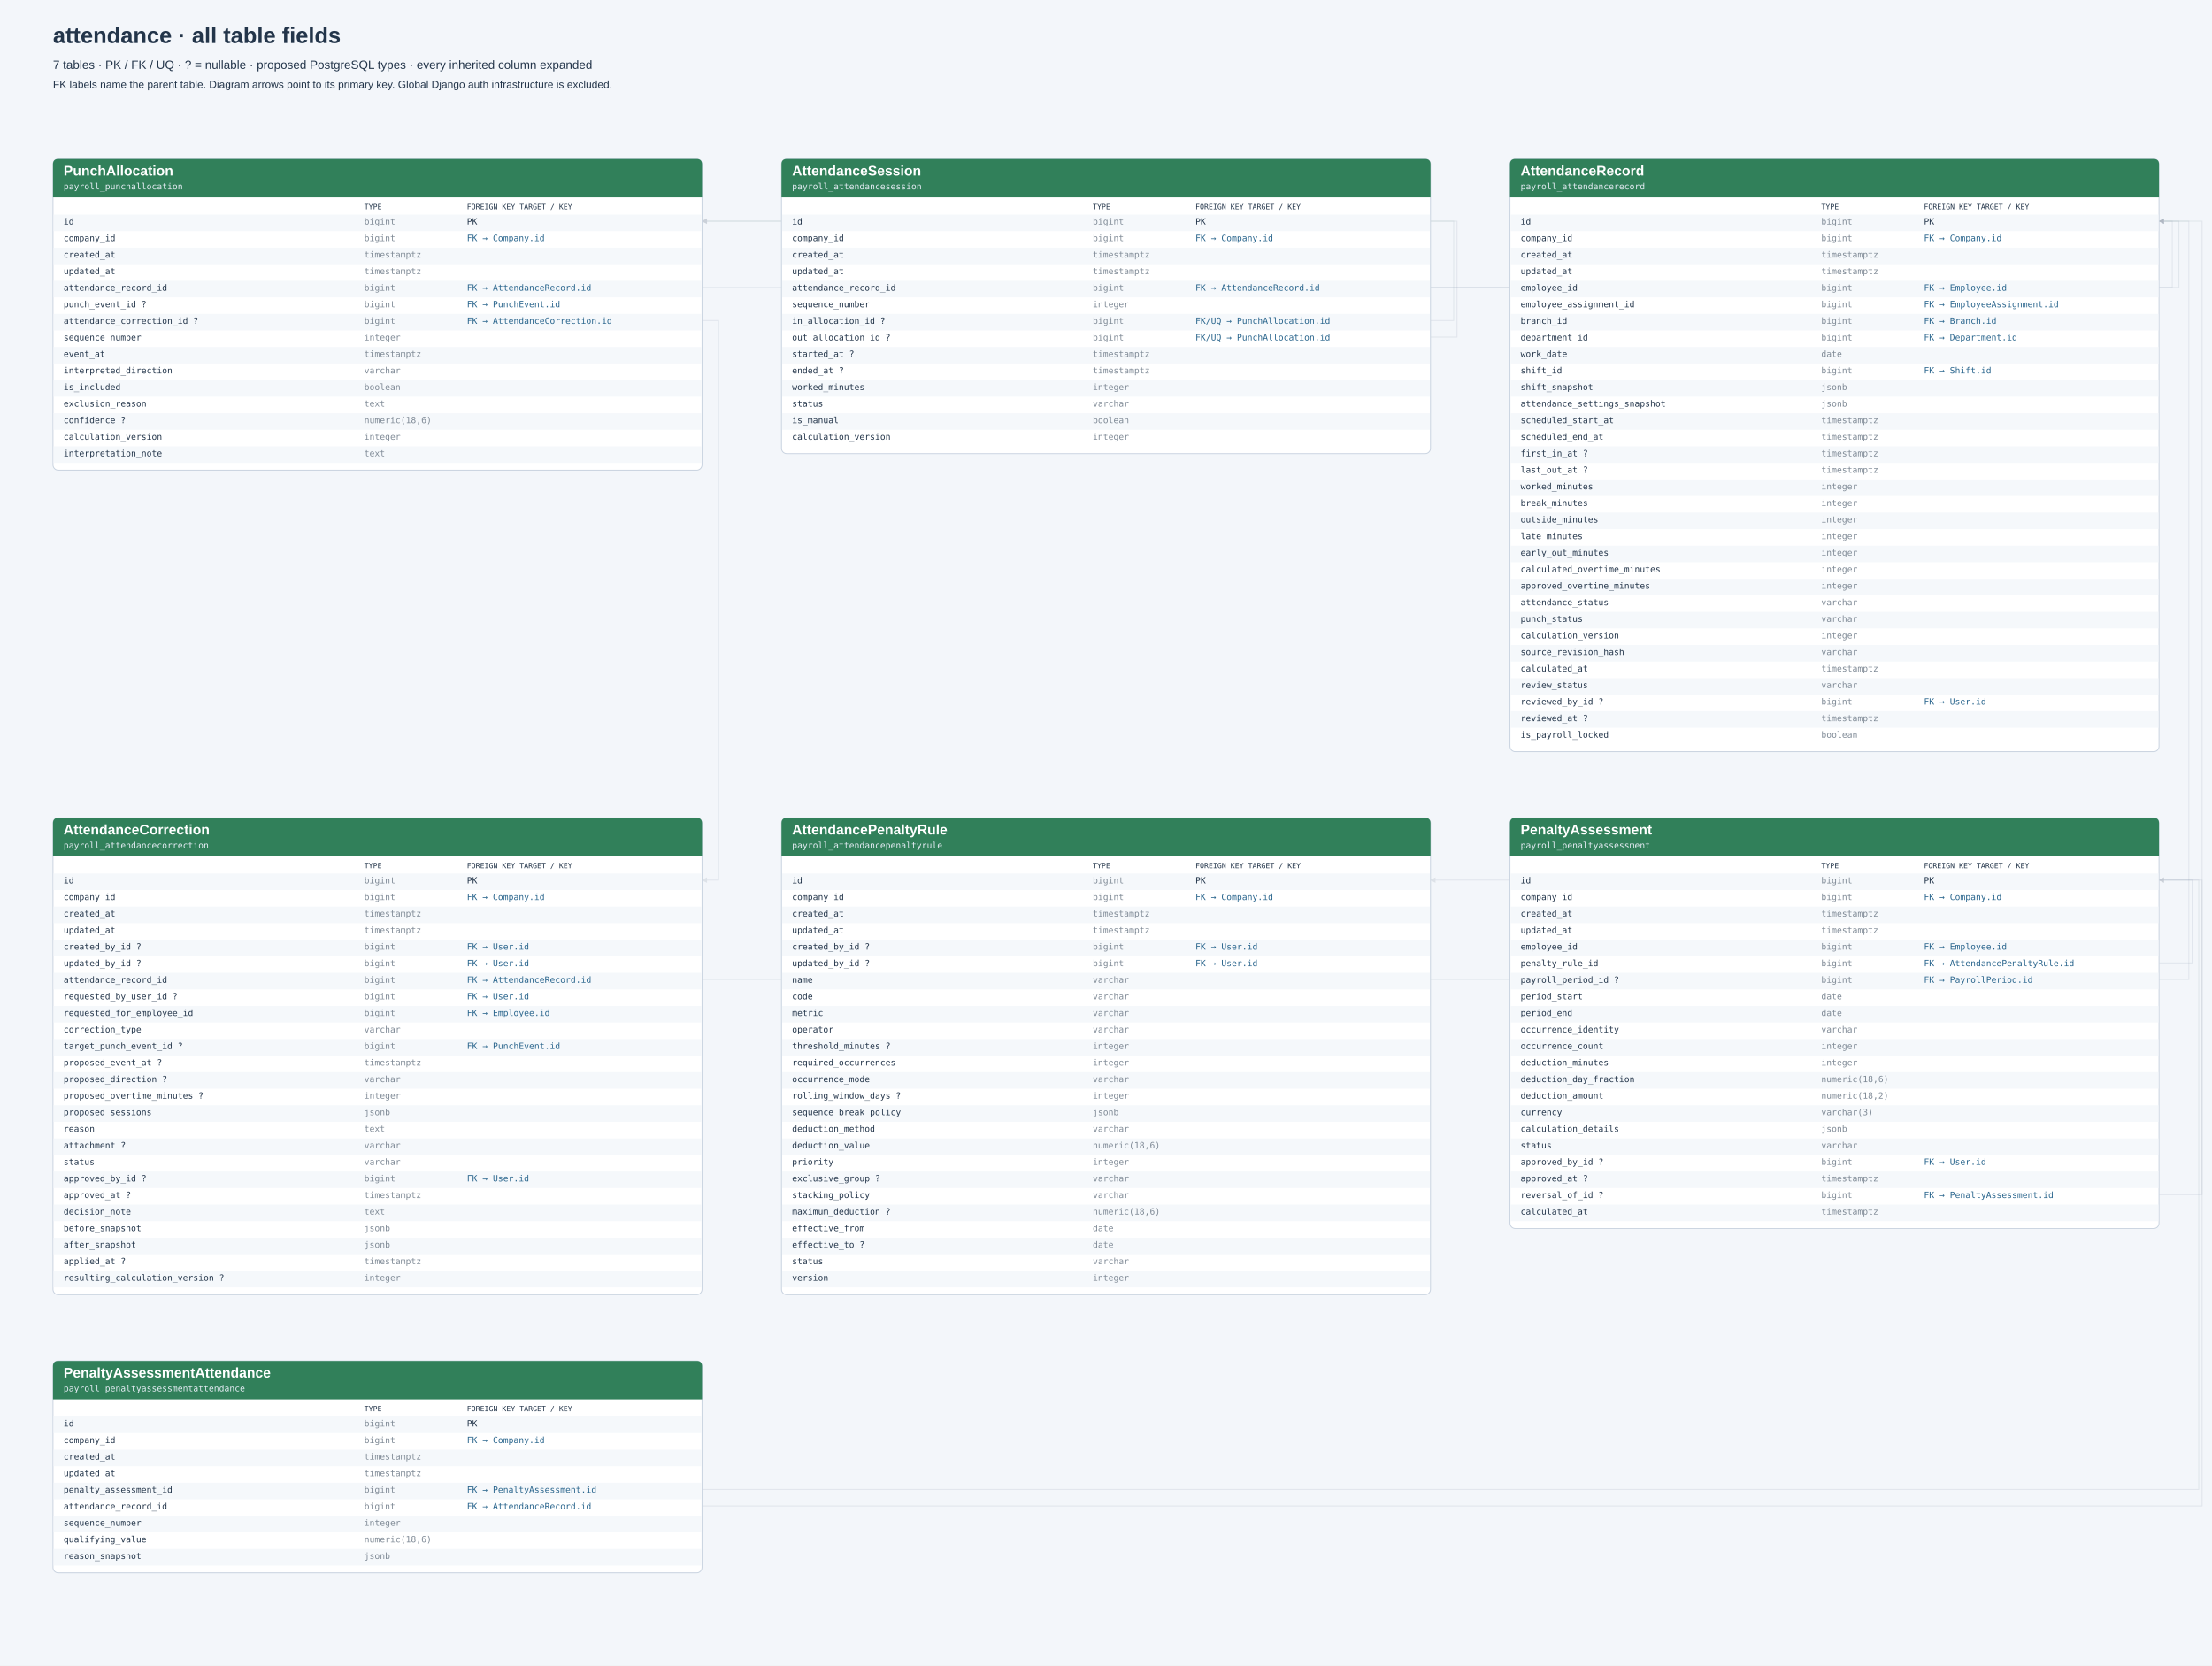
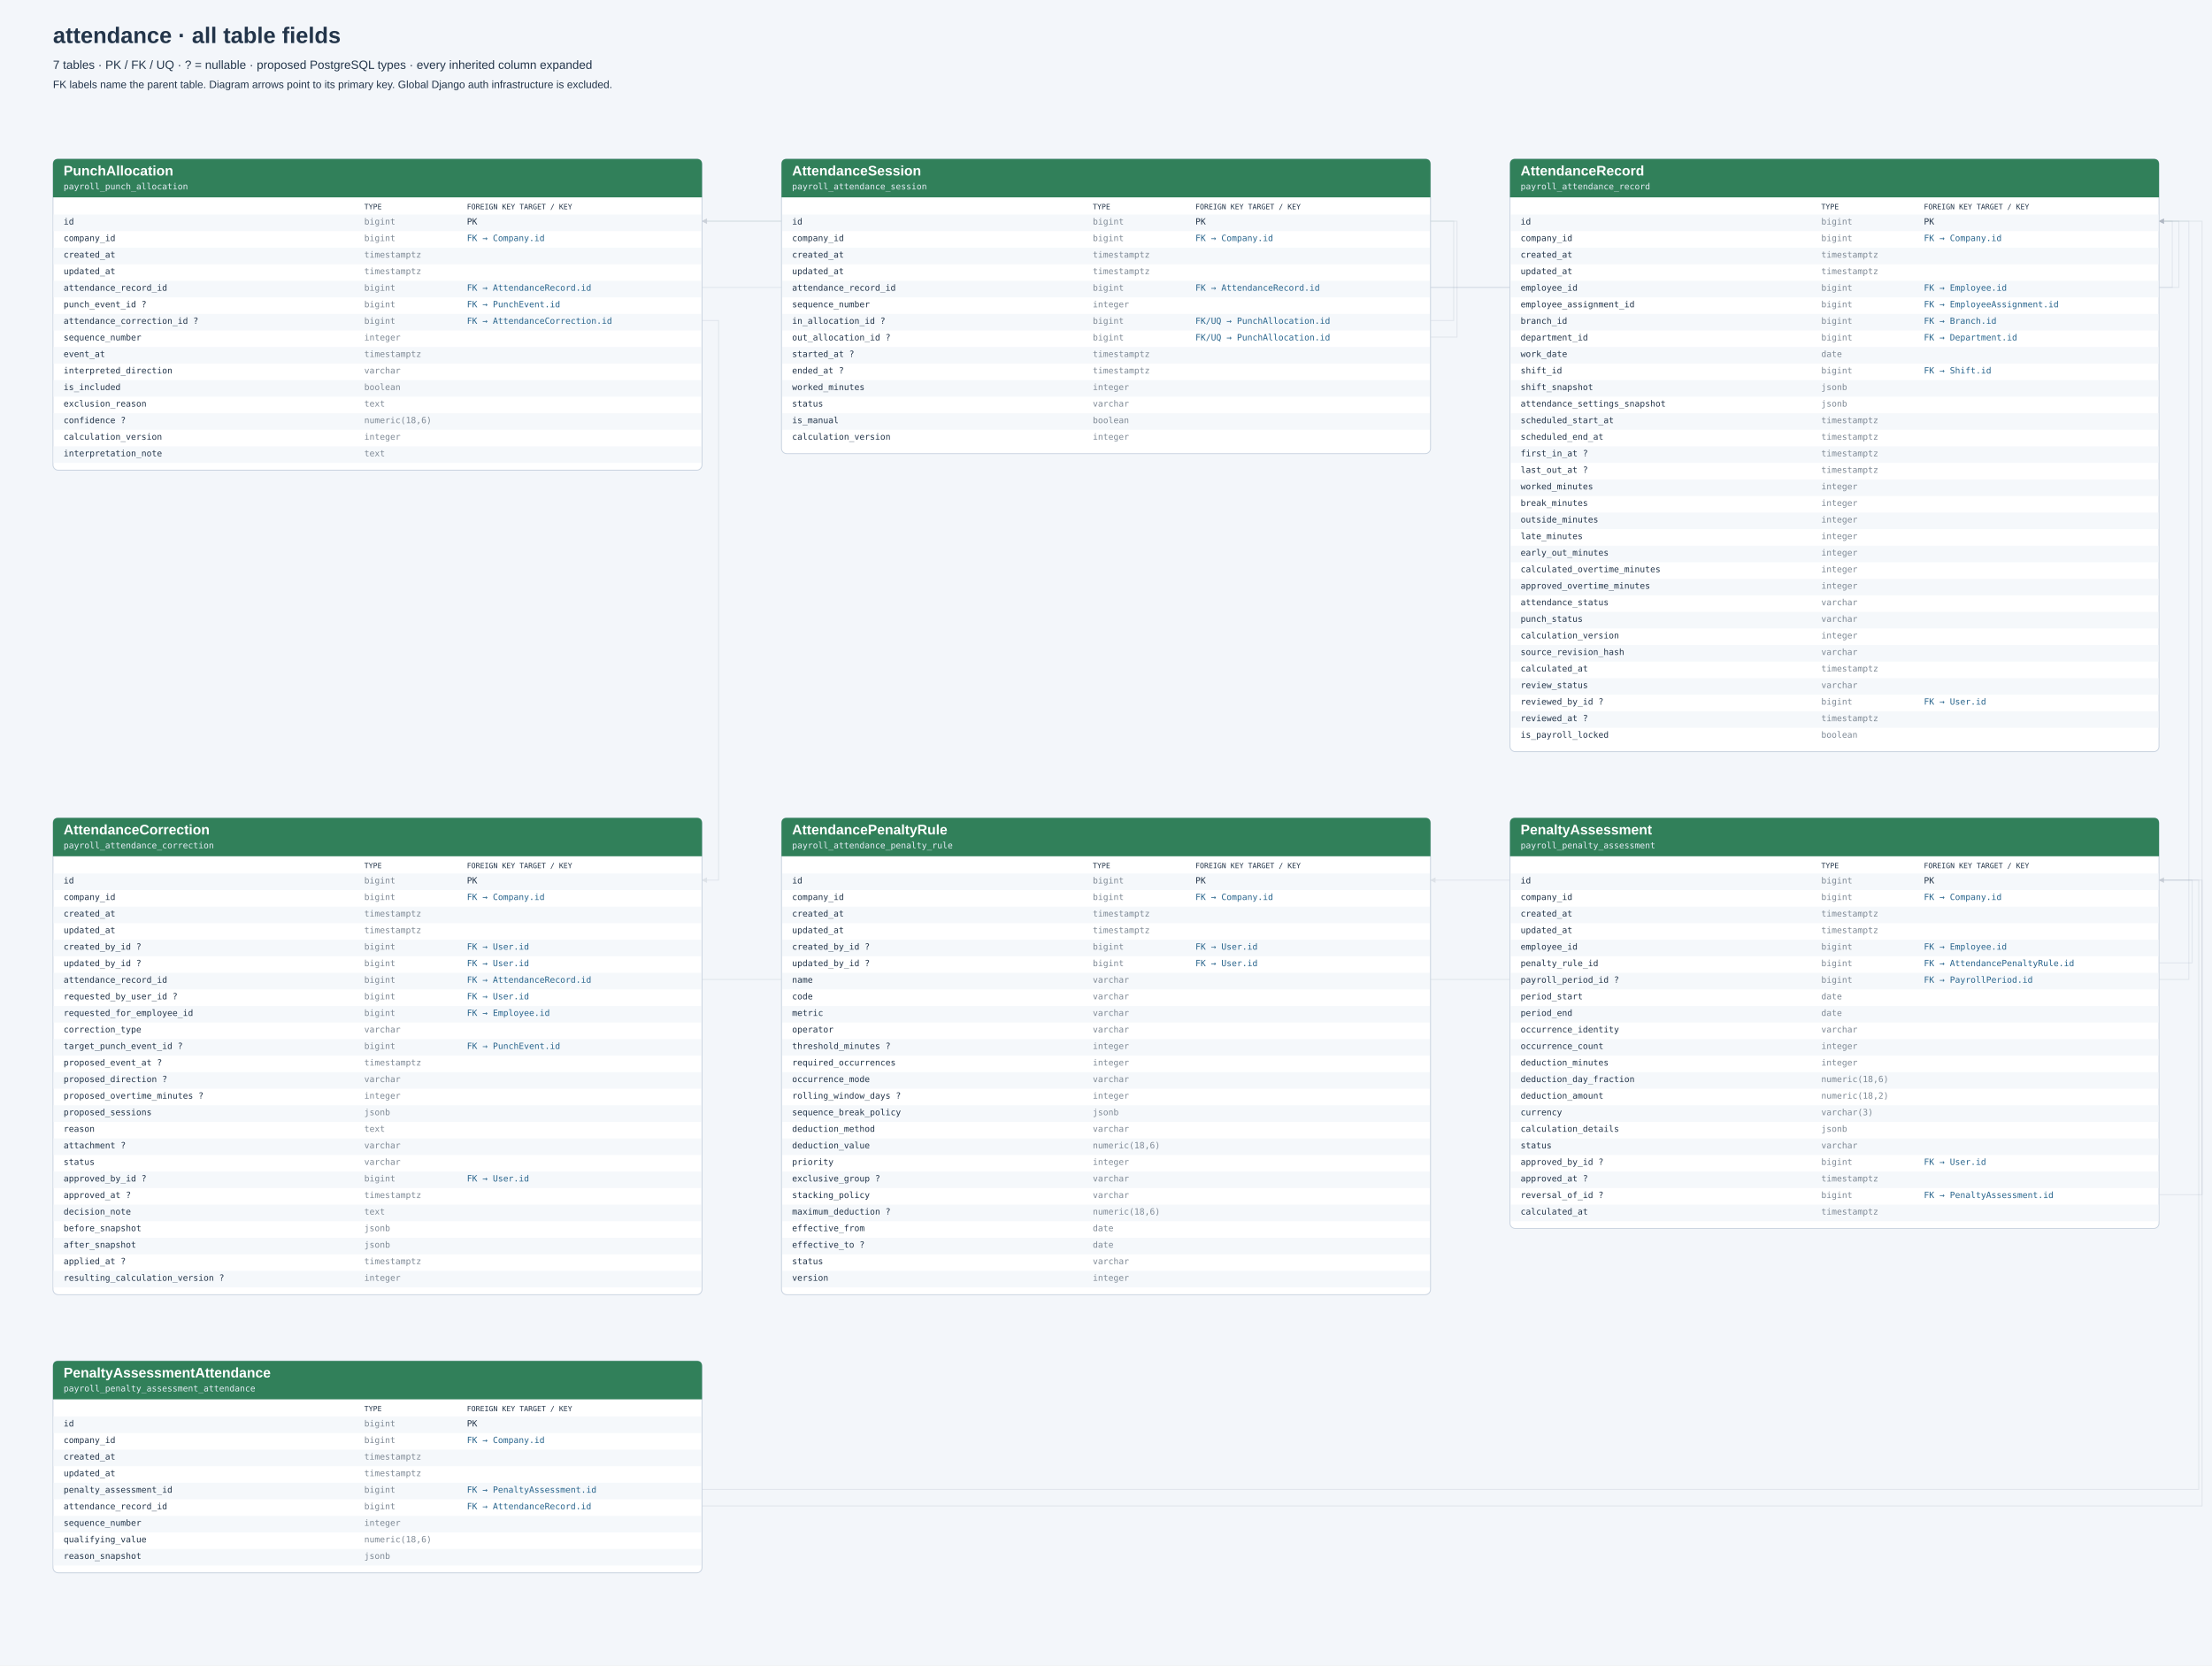
<svg xmlns="http://www.w3.org/2000/svg" width="3340" height="2515" viewBox="0 0 3340 2515" role="img" aria-labelledby="diagram-title">
  <defs>
    <marker id="arrow" viewBox="0 0 10 10" refX="9" refY="5" markerWidth="6" markerHeight="6" orient="auto-start-reverse">
      <path d="M0,0 L10,5 L0,10 z" fill="#7b8798" />
    </marker>
  </defs>
  <style>text{font-family:Consolas,monospace;fill:#23354a}.heading{font-family:Segoe UI,Arial,sans-serif}.edge{fill:none;stroke:#8b9aad;stroke-width:1.4;opacity:.18;marker-end:url(#arrow)}.edge.shared{opacity:.07}.edge.active{stroke:#db6c28;stroke-width:3;opacity:.9}.table .border{fill:white;stroke:#c8d2df;stroke-width:1.3}.table.selected .border{stroke:#dc712b;stroke-width:4}.table.dim{opacity:.22}.fieldtext{font-size:13px}.target{fill:#28648c}.nullable{fill:#7e8995}.table{cursor:pointer}</style>
  <rect width="100%" height="100%" fill="#f3f6fa" />
  <text x="80" y="65" class="heading" font-size="34" font-weight="700">attendance · all table fields</text>
  <text x="80" y="104" class="heading" font-size="18">7 tables · PK / FK / UQ · ? = nullable · proposed PostgreSQL types · every inherited column expanded</text>
  <text x="80" y="133" class="heading" font-size="16">FK labels name the parent table. Diagram arrows point to its primary key. Global Django auth infrastructure is excluded.</text>
  <g id="relation-lines">
    <path class="edge" data-from="PunchAllocation" data-to="AttendanceRecord" data-field="attendance_record_id" d="M1060,434 H3280 V334 H3260" />
    <path class="edge" data-from="PunchAllocation" data-to="AttendanceCorrection" data-field="attendance_correction_id" d="M1060,484 H1085 V1329 H1060" />
    <path class="edge" data-from="AttendanceSession" data-to="AttendanceRecord" data-field="attendance_record_id" d="M2160,434 H3290 V334 H3260" />
    <path class="edge" data-from="AttendanceSession" data-to="PunchAllocation" data-field="in_allocation_id" d="M2160,484 H2195 V334 H1060" />
    <path class="edge" data-from="AttendanceSession" data-to="PunchAllocation" data-field="out_allocation_id" d="M2160,509 H2200 V334 H1060" />
    <path class="edge" data-from="AttendanceCorrection" data-to="AttendanceRecord" data-field="attendance_record_id" d="M1060,1479 H3305 V334 H3260" />
    <path class="edge" data-from="PenaltyAssessment" data-to="AttendancePenaltyRule" data-field="penalty_rule_id" d="M3260,1454 H3310 V1329 H2160" />
    <path class="edge" data-from="PenaltyAssessment" data-to="PenaltyAssessment" data-field="reversal_of_id" d="M3260,1804 H3325 V1329 H3260" />
    <path class="edge" data-from="PenaltyAssessmentAttendance" data-to="PenaltyAssessment" data-field="penalty_assessment_id" d="M1060,2249 H3320 V1329 H3260" />
    <path class="edge" data-from="PenaltyAssessmentAttendance" data-to="AttendanceRecord" data-field="attendance_record_id" d="M1060,2274 H3325 V334 H3260" />
  </g>
  <g class="table" id="table-PunchAllocation" data-name="PunchAllocation" tabindex="0" aria-label="PunchAllocation table" transform="translate(80,240)">
    <rect class="border" rx="8" width="980" height="470" />
    <path d="M8 0 H972 Q980 0 980 8 V58 H0 V8 Q0 0 8 0" fill="#31805a" />
    <text x="16" y="25" class="heading" style="fill:white" font-size="21" font-weight="600">PunchAllocation</text>
-     <text x="16" y="46" style="fill:#e7edf6" font-size="13">payroll_punchallocation</text>
+     <text x="16" y="46" style="fill:#e7edf6" font-size="13">payroll_punch_allocation</text>
    <text x="470" y="76" font-size="11" fill="#7f8996">TYPE</text>
    <text x="625" y="76" font-size="11">FOREIGN KEY TARGET / KEY</text>
    <rect x="1" y="84" width="978" height="25" fill="#f5f8fb" />
    <g>
      <text class="fieldtext" x="16" y="99">id</text>
      <text class="fieldtext nullable" x="470" y="99">bigint</text>
      <text class="fieldtext" x="625" y="99">PK</text>
    </g>
    <g>
      <text class="fieldtext" x="16" y="124">company_id</text>
      <text class="fieldtext nullable" x="470" y="124">bigint</text>
      <a href="../ATTENDANCE_SCHEMA.html#table-Company">
        <text class="fieldtext target" x="625" y="124">FK → Company.id</text>
      </a>
    </g>
    <rect x="1" y="134" width="978" height="25" fill="#f5f8fb" />
    <g>
      <text class="fieldtext" x="16" y="149">created_at</text>
      <text class="fieldtext nullable" x="470" y="149">timestamptz</text>
      <text class="fieldtext" x="625" y="149" />
    </g>
    <g>
      <text class="fieldtext" x="16" y="174">updated_at</text>
      <text class="fieldtext nullable" x="470" y="174">timestamptz</text>
      <text class="fieldtext" x="625" y="174" />
    </g>
    <rect x="1" y="184" width="978" height="25" fill="#f5f8fb" />
    <g>
      <text class="fieldtext" x="16" y="199">attendance_record_id</text>
      <text class="fieldtext nullable" x="470" y="199">bigint</text>
      <a href="#table-AttendanceRecord">
        <text class="fieldtext target" x="625" y="199">FK → AttendanceRecord.id</text>
      </a>
    </g>
    <g>
      <text class="fieldtext" x="16" y="224">punch_event_id ?</text>
      <text class="fieldtext nullable" x="470" y="224">bigint</text>
      <a href="../ATTENDANCE_SCHEMA.html#table-PunchEvent">
        <text class="fieldtext target" x="625" y="224">FK → PunchEvent.id</text>
      </a>
    </g>
    <rect x="1" y="234" width="978" height="25" fill="#f5f8fb" />
    <g>
      <text class="fieldtext" x="16" y="249">attendance_correction_id ?</text>
      <text class="fieldtext nullable" x="470" y="249">bigint</text>
      <a href="#table-AttendanceCorrection">
        <text class="fieldtext target" x="625" y="249">FK → AttendanceCorrection.id</text>
      </a>
    </g>
    <g>
      <text class="fieldtext" x="16" y="274">sequence_number</text>
      <text class="fieldtext nullable" x="470" y="274">integer</text>
      <text class="fieldtext" x="625" y="274" />
    </g>
    <rect x="1" y="284" width="978" height="25" fill="#f5f8fb" />
    <g>
      <text class="fieldtext" x="16" y="299">event_at</text>
      <text class="fieldtext nullable" x="470" y="299">timestamptz</text>
      <text class="fieldtext" x="625" y="299" />
    </g>
    <g>
      <text class="fieldtext" x="16" y="324">interpreted_direction</text>
      <text class="fieldtext nullable" x="470" y="324">varchar</text>
      <text class="fieldtext" x="625" y="324" />
    </g>
    <rect x="1" y="334" width="978" height="25" fill="#f5f8fb" />
    <g>
      <text class="fieldtext" x="16" y="349">is_included</text>
      <text class="fieldtext nullable" x="470" y="349">boolean</text>
      <text class="fieldtext" x="625" y="349" />
    </g>
    <g>
      <text class="fieldtext" x="16" y="374">exclusion_reason</text>
      <text class="fieldtext nullable" x="470" y="374">text</text>
      <text class="fieldtext" x="625" y="374" />
    </g>
    <rect x="1" y="384" width="978" height="25" fill="#f5f8fb" />
    <g>
      <text class="fieldtext" x="16" y="399">confidence ?</text>
      <text class="fieldtext nullable" x="470" y="399">numeric(18,6)</text>
      <text class="fieldtext" x="625" y="399" />
    </g>
    <g>
      <text class="fieldtext" x="16" y="424">calculation_version</text>
      <text class="fieldtext nullable" x="470" y="424">integer</text>
      <text class="fieldtext" x="625" y="424" />
    </g>
    <rect x="1" y="434" width="978" height="25" fill="#f5f8fb" />
    <g>
      <text class="fieldtext" x="16" y="449">interpretation_note</text>
      <text class="fieldtext nullable" x="470" y="449">text</text>
      <text class="fieldtext" x="625" y="449" />
    </g>
  </g>
  <g class="table" id="table-AttendanceSession" data-name="AttendanceSession" tabindex="0" aria-label="AttendanceSession table" transform="translate(1180,240)">
    <rect class="border" rx="8" width="980" height="445" />
    <path d="M8 0 H972 Q980 0 980 8 V58 H0 V8 Q0 0 8 0" fill="#31805a" />
    <text x="16" y="25" class="heading" style="fill:white" font-size="21" font-weight="600">AttendanceSession</text>
-     <text x="16" y="46" style="fill:#e7edf6" font-size="13">payroll_attendancesession</text>
+     <text x="16" y="46" style="fill:#e7edf6" font-size="13">payroll_attendance_session</text>
    <text x="470" y="76" font-size="11" fill="#7f8996">TYPE</text>
    <text x="625" y="76" font-size="11">FOREIGN KEY TARGET / KEY</text>
    <rect x="1" y="84" width="978" height="25" fill="#f5f8fb" />
    <g>
      <text class="fieldtext" x="16" y="99">id</text>
      <text class="fieldtext nullable" x="470" y="99">bigint</text>
      <text class="fieldtext" x="625" y="99">PK</text>
    </g>
    <g>
      <text class="fieldtext" x="16" y="124">company_id</text>
      <text class="fieldtext nullable" x="470" y="124">bigint</text>
      <a href="../ATTENDANCE_SCHEMA.html#table-Company">
        <text class="fieldtext target" x="625" y="124">FK → Company.id</text>
      </a>
    </g>
    <rect x="1" y="134" width="978" height="25" fill="#f5f8fb" />
    <g>
      <text class="fieldtext" x="16" y="149">created_at</text>
      <text class="fieldtext nullable" x="470" y="149">timestamptz</text>
      <text class="fieldtext" x="625" y="149" />
    </g>
    <g>
      <text class="fieldtext" x="16" y="174">updated_at</text>
      <text class="fieldtext nullable" x="470" y="174">timestamptz</text>
      <text class="fieldtext" x="625" y="174" />
    </g>
    <rect x="1" y="184" width="978" height="25" fill="#f5f8fb" />
    <g>
      <text class="fieldtext" x="16" y="199">attendance_record_id</text>
      <text class="fieldtext nullable" x="470" y="199">bigint</text>
      <a href="#table-AttendanceRecord">
        <text class="fieldtext target" x="625" y="199">FK → AttendanceRecord.id</text>
      </a>
    </g>
    <g>
      <text class="fieldtext" x="16" y="224">sequence_number</text>
      <text class="fieldtext nullable" x="470" y="224">integer</text>
      <text class="fieldtext" x="625" y="224" />
    </g>
    <rect x="1" y="234" width="978" height="25" fill="#f5f8fb" />
    <g>
      <text class="fieldtext" x="16" y="249">in_allocation_id ?</text>
      <text class="fieldtext nullable" x="470" y="249">bigint</text>
      <a href="#table-PunchAllocation">
        <text class="fieldtext target" x="625" y="249">FK/UQ → PunchAllocation.id</text>
      </a>
    </g>
    <g>
      <text class="fieldtext" x="16" y="274">out_allocation_id ?</text>
      <text class="fieldtext nullable" x="470" y="274">bigint</text>
      <a href="#table-PunchAllocation">
        <text class="fieldtext target" x="625" y="274">FK/UQ → PunchAllocation.id</text>
      </a>
    </g>
    <rect x="1" y="284" width="978" height="25" fill="#f5f8fb" />
    <g>
      <text class="fieldtext" x="16" y="299">started_at ?</text>
      <text class="fieldtext nullable" x="470" y="299">timestamptz</text>
      <text class="fieldtext" x="625" y="299" />
    </g>
    <g>
      <text class="fieldtext" x="16" y="324">ended_at ?</text>
      <text class="fieldtext nullable" x="470" y="324">timestamptz</text>
      <text class="fieldtext" x="625" y="324" />
    </g>
    <rect x="1" y="334" width="978" height="25" fill="#f5f8fb" />
    <g>
      <text class="fieldtext" x="16" y="349">worked_minutes</text>
      <text class="fieldtext nullable" x="470" y="349">integer</text>
      <text class="fieldtext" x="625" y="349" />
    </g>
    <g>
      <text class="fieldtext" x="16" y="374">status</text>
      <text class="fieldtext nullable" x="470" y="374">varchar</text>
      <text class="fieldtext" x="625" y="374" />
    </g>
    <rect x="1" y="384" width="978" height="25" fill="#f5f8fb" />
    <g>
      <text class="fieldtext" x="16" y="399">is_manual</text>
      <text class="fieldtext nullable" x="470" y="399">boolean</text>
      <text class="fieldtext" x="625" y="399" />
    </g>
    <g>
      <text class="fieldtext" x="16" y="424">calculation_version</text>
      <text class="fieldtext nullable" x="470" y="424">integer</text>
      <text class="fieldtext" x="625" y="424" />
    </g>
  </g>
  <g class="table" id="table-AttendanceRecord" data-name="AttendanceRecord" tabindex="0" aria-label="AttendanceRecord table" transform="translate(2280,240)">
    <rect class="border" rx="8" width="980" height="895" />
    <path d="M8 0 H972 Q980 0 980 8 V58 H0 V8 Q0 0 8 0" fill="#31805a" />
    <text x="16" y="25" class="heading" style="fill:white" font-size="21" font-weight="600">AttendanceRecord</text>
-     <text x="16" y="46" style="fill:#e7edf6" font-size="13">payroll_attendancerecord</text>
+     <text x="16" y="46" style="fill:#e7edf6" font-size="13">payroll_attendance_record</text>
    <text x="470" y="76" font-size="11" fill="#7f8996">TYPE</text>
    <text x="625" y="76" font-size="11">FOREIGN KEY TARGET / KEY</text>
    <rect x="1" y="84" width="978" height="25" fill="#f5f8fb" />
    <g>
      <text class="fieldtext" x="16" y="99">id</text>
      <text class="fieldtext nullable" x="470" y="99">bigint</text>
      <text class="fieldtext" x="625" y="99">PK</text>
    </g>
    <g>
      <text class="fieldtext" x="16" y="124">company_id</text>
      <text class="fieldtext nullable" x="470" y="124">bigint</text>
      <a href="../ATTENDANCE_SCHEMA.html#table-Company">
        <text class="fieldtext target" x="625" y="124">FK → Company.id</text>
      </a>
    </g>
    <rect x="1" y="134" width="978" height="25" fill="#f5f8fb" />
    <g>
      <text class="fieldtext" x="16" y="149">created_at</text>
      <text class="fieldtext nullable" x="470" y="149">timestamptz</text>
      <text class="fieldtext" x="625" y="149" />
    </g>
    <g>
      <text class="fieldtext" x="16" y="174">updated_at</text>
      <text class="fieldtext nullable" x="470" y="174">timestamptz</text>
      <text class="fieldtext" x="625" y="174" />
    </g>
    <rect x="1" y="184" width="978" height="25" fill="#f5f8fb" />
    <g>
      <text class="fieldtext" x="16" y="199">employee_id</text>
      <text class="fieldtext nullable" x="470" y="199">bigint</text>
      <a href="../ATTENDANCE_SCHEMA.html#table-Employee">
        <text class="fieldtext target" x="625" y="199">FK → Employee.id</text>
      </a>
    </g>
    <g>
      <text class="fieldtext" x="16" y="224">employee_assignment_id</text>
      <text class="fieldtext nullable" x="470" y="224">bigint</text>
      <a href="../ATTENDANCE_SCHEMA.html#table-EmployeeAssignment">
        <text class="fieldtext target" x="625" y="224">FK → EmployeeAssignment.id</text>
      </a>
    </g>
    <rect x="1" y="234" width="978" height="25" fill="#f5f8fb" />
    <g>
      <text class="fieldtext" x="16" y="249">branch_id</text>
      <text class="fieldtext nullable" x="470" y="249">bigint</text>
      <a href="../ATTENDANCE_SCHEMA.html#table-Branch">
        <text class="fieldtext target" x="625" y="249">FK → Branch.id</text>
      </a>
    </g>
    <g>
      <text class="fieldtext" x="16" y="274">department_id</text>
      <text class="fieldtext nullable" x="470" y="274">bigint</text>
      <a href="../ATTENDANCE_SCHEMA.html#table-Department">
        <text class="fieldtext target" x="625" y="274">FK → Department.id</text>
      </a>
    </g>
    <rect x="1" y="284" width="978" height="25" fill="#f5f8fb" />
    <g>
      <text class="fieldtext" x="16" y="299">work_date</text>
      <text class="fieldtext nullable" x="470" y="299">date</text>
      <text class="fieldtext" x="625" y="299" />
    </g>
    <g>
      <text class="fieldtext" x="16" y="324">shift_id</text>
      <text class="fieldtext nullable" x="470" y="324">bigint</text>
      <a href="../ATTENDANCE_SCHEMA.html#table-Shift">
        <text class="fieldtext target" x="625" y="324">FK → Shift.id</text>
      </a>
    </g>
    <rect x="1" y="334" width="978" height="25" fill="#f5f8fb" />
    <g>
      <text class="fieldtext" x="16" y="349">shift_snapshot</text>
      <text class="fieldtext nullable" x="470" y="349">jsonb</text>
      <text class="fieldtext" x="625" y="349" />
    </g>
    <g>
      <text class="fieldtext" x="16" y="374">attendance_settings_snapshot</text>
      <text class="fieldtext nullable" x="470" y="374">jsonb</text>
      <text class="fieldtext" x="625" y="374" />
    </g>
    <rect x="1" y="384" width="978" height="25" fill="#f5f8fb" />
    <g>
      <text class="fieldtext" x="16" y="399">scheduled_start_at</text>
      <text class="fieldtext nullable" x="470" y="399">timestamptz</text>
      <text class="fieldtext" x="625" y="399" />
    </g>
    <g>
      <text class="fieldtext" x="16" y="424">scheduled_end_at</text>
      <text class="fieldtext nullable" x="470" y="424">timestamptz</text>
      <text class="fieldtext" x="625" y="424" />
    </g>
    <rect x="1" y="434" width="978" height="25" fill="#f5f8fb" />
    <g>
      <text class="fieldtext" x="16" y="449">first_in_at ?</text>
      <text class="fieldtext nullable" x="470" y="449">timestamptz</text>
      <text class="fieldtext" x="625" y="449" />
    </g>
    <g>
      <text class="fieldtext" x="16" y="474">last_out_at ?</text>
      <text class="fieldtext nullable" x="470" y="474">timestamptz</text>
      <text class="fieldtext" x="625" y="474" />
    </g>
    <rect x="1" y="484" width="978" height="25" fill="#f5f8fb" />
    <g>
      <text class="fieldtext" x="16" y="499">worked_minutes</text>
      <text class="fieldtext nullable" x="470" y="499">integer</text>
      <text class="fieldtext" x="625" y="499" />
    </g>
    <g>
      <text class="fieldtext" x="16" y="524">break_minutes</text>
      <text class="fieldtext nullable" x="470" y="524">integer</text>
      <text class="fieldtext" x="625" y="524" />
    </g>
    <rect x="1" y="534" width="978" height="25" fill="#f5f8fb" />
    <g>
      <text class="fieldtext" x="16" y="549">outside_minutes</text>
      <text class="fieldtext nullable" x="470" y="549">integer</text>
      <text class="fieldtext" x="625" y="549" />
    </g>
    <g>
      <text class="fieldtext" x="16" y="574">late_minutes</text>
      <text class="fieldtext nullable" x="470" y="574">integer</text>
      <text class="fieldtext" x="625" y="574" />
    </g>
    <rect x="1" y="584" width="978" height="25" fill="#f5f8fb" />
    <g>
      <text class="fieldtext" x="16" y="599">early_out_minutes</text>
      <text class="fieldtext nullable" x="470" y="599">integer</text>
      <text class="fieldtext" x="625" y="599" />
    </g>
    <g>
      <text class="fieldtext" x="16" y="624">calculated_overtime_minutes</text>
      <text class="fieldtext nullable" x="470" y="624">integer</text>
      <text class="fieldtext" x="625" y="624" />
    </g>
    <rect x="1" y="634" width="978" height="25" fill="#f5f8fb" />
    <g>
      <text class="fieldtext" x="16" y="649">approved_overtime_minutes</text>
      <text class="fieldtext nullable" x="470" y="649">integer</text>
      <text class="fieldtext" x="625" y="649" />
    </g>
    <g>
      <text class="fieldtext" x="16" y="674">attendance_status</text>
      <text class="fieldtext nullable" x="470" y="674">varchar</text>
      <text class="fieldtext" x="625" y="674" />
    </g>
    <rect x="1" y="684" width="978" height="25" fill="#f5f8fb" />
    <g>
      <text class="fieldtext" x="16" y="699">punch_status</text>
      <text class="fieldtext nullable" x="470" y="699">varchar</text>
      <text class="fieldtext" x="625" y="699" />
    </g>
    <g>
      <text class="fieldtext" x="16" y="724">calculation_version</text>
      <text class="fieldtext nullable" x="470" y="724">integer</text>
      <text class="fieldtext" x="625" y="724" />
    </g>
    <rect x="1" y="734" width="978" height="25" fill="#f5f8fb" />
    <g>
      <text class="fieldtext" x="16" y="749">source_revision_hash</text>
      <text class="fieldtext nullable" x="470" y="749">varchar</text>
      <text class="fieldtext" x="625" y="749" />
    </g>
    <g>
      <text class="fieldtext" x="16" y="774">calculated_at</text>
      <text class="fieldtext nullable" x="470" y="774">timestamptz</text>
      <text class="fieldtext" x="625" y="774" />
    </g>
    <rect x="1" y="784" width="978" height="25" fill="#f5f8fb" />
    <g>
      <text class="fieldtext" x="16" y="799">review_status</text>
      <text class="fieldtext nullable" x="470" y="799">varchar</text>
      <text class="fieldtext" x="625" y="799" />
    </g>
    <g>
      <text class="fieldtext" x="16" y="824">reviewed_by_id ?</text>
      <text class="fieldtext nullable" x="470" y="824">bigint</text>
      <a href="../ATTENDANCE_SCHEMA.html#table-User">
        <text class="fieldtext target" x="625" y="824">FK → User.id</text>
      </a>
    </g>
    <rect x="1" y="834" width="978" height="25" fill="#f5f8fb" />
    <g>
      <text class="fieldtext" x="16" y="849">reviewed_at ?</text>
      <text class="fieldtext nullable" x="470" y="849">timestamptz</text>
      <text class="fieldtext" x="625" y="849" />
    </g>
    <g>
      <text class="fieldtext" x="16" y="874">is_payroll_locked</text>
      <text class="fieldtext nullable" x="470" y="874">boolean</text>
      <text class="fieldtext" x="625" y="874" />
    </g>
  </g>
  <g class="table" id="table-AttendanceCorrection" data-name="AttendanceCorrection" tabindex="0" aria-label="AttendanceCorrection table" transform="translate(80,1235)">
    <rect class="border" rx="8" width="980" height="720" />
    <path d="M8 0 H972 Q980 0 980 8 V58 H0 V8 Q0 0 8 0" fill="#31805a" />
    <text x="16" y="25" class="heading" style="fill:white" font-size="21" font-weight="600">AttendanceCorrection</text>
-     <text x="16" y="46" style="fill:#e7edf6" font-size="13">payroll_attendancecorrection</text>
+     <text x="16" y="46" style="fill:#e7edf6" font-size="13">payroll_attendance_correction</text>
    <text x="470" y="76" font-size="11" fill="#7f8996">TYPE</text>
    <text x="625" y="76" font-size="11">FOREIGN KEY TARGET / KEY</text>
    <rect x="1" y="84" width="978" height="25" fill="#f5f8fb" />
    <g>
      <text class="fieldtext" x="16" y="99">id</text>
      <text class="fieldtext nullable" x="470" y="99">bigint</text>
      <text class="fieldtext" x="625" y="99">PK</text>
    </g>
    <g>
      <text class="fieldtext" x="16" y="124">company_id</text>
      <text class="fieldtext nullable" x="470" y="124">bigint</text>
      <a href="../ATTENDANCE_SCHEMA.html#table-Company">
        <text class="fieldtext target" x="625" y="124">FK → Company.id</text>
      </a>
    </g>
    <rect x="1" y="134" width="978" height="25" fill="#f5f8fb" />
    <g>
      <text class="fieldtext" x="16" y="149">created_at</text>
      <text class="fieldtext nullable" x="470" y="149">timestamptz</text>
      <text class="fieldtext" x="625" y="149" />
    </g>
    <g>
      <text class="fieldtext" x="16" y="174">updated_at</text>
      <text class="fieldtext nullable" x="470" y="174">timestamptz</text>
      <text class="fieldtext" x="625" y="174" />
    </g>
    <rect x="1" y="184" width="978" height="25" fill="#f5f8fb" />
    <g>
      <text class="fieldtext" x="16" y="199">created_by_id ?</text>
      <text class="fieldtext nullable" x="470" y="199">bigint</text>
      <a href="../ATTENDANCE_SCHEMA.html#table-User">
        <text class="fieldtext target" x="625" y="199">FK → User.id</text>
      </a>
    </g>
    <g>
      <text class="fieldtext" x="16" y="224">updated_by_id ?</text>
      <text class="fieldtext nullable" x="470" y="224">bigint</text>
      <a href="../ATTENDANCE_SCHEMA.html#table-User">
        <text class="fieldtext target" x="625" y="224">FK → User.id</text>
      </a>
    </g>
    <rect x="1" y="234" width="978" height="25" fill="#f5f8fb" />
    <g>
      <text class="fieldtext" x="16" y="249">attendance_record_id</text>
      <text class="fieldtext nullable" x="470" y="249">bigint</text>
      <a href="#table-AttendanceRecord">
        <text class="fieldtext target" x="625" y="249">FK → AttendanceRecord.id</text>
      </a>
    </g>
    <g>
      <text class="fieldtext" x="16" y="274">requested_by_user_id ?</text>
      <text class="fieldtext nullable" x="470" y="274">bigint</text>
      <a href="../ATTENDANCE_SCHEMA.html#table-User">
        <text class="fieldtext target" x="625" y="274">FK → User.id</text>
      </a>
    </g>
    <rect x="1" y="284" width="978" height="25" fill="#f5f8fb" />
    <g>
      <text class="fieldtext" x="16" y="299">requested_for_employee_id</text>
      <text class="fieldtext nullable" x="470" y="299">bigint</text>
      <a href="../ATTENDANCE_SCHEMA.html#table-Employee">
        <text class="fieldtext target" x="625" y="299">FK → Employee.id</text>
      </a>
    </g>
    <g>
      <text class="fieldtext" x="16" y="324">correction_type</text>
      <text class="fieldtext nullable" x="470" y="324">varchar</text>
      <text class="fieldtext" x="625" y="324" />
    </g>
    <rect x="1" y="334" width="978" height="25" fill="#f5f8fb" />
    <g>
      <text class="fieldtext" x="16" y="349">target_punch_event_id ?</text>
      <text class="fieldtext nullable" x="470" y="349">bigint</text>
      <a href="../ATTENDANCE_SCHEMA.html#table-PunchEvent">
        <text class="fieldtext target" x="625" y="349">FK → PunchEvent.id</text>
      </a>
    </g>
    <g>
      <text class="fieldtext" x="16" y="374">proposed_event_at ?</text>
      <text class="fieldtext nullable" x="470" y="374">timestamptz</text>
      <text class="fieldtext" x="625" y="374" />
    </g>
    <rect x="1" y="384" width="978" height="25" fill="#f5f8fb" />
    <g>
      <text class="fieldtext" x="16" y="399">proposed_direction ?</text>
      <text class="fieldtext nullable" x="470" y="399">varchar</text>
      <text class="fieldtext" x="625" y="399" />
    </g>
    <g>
      <text class="fieldtext" x="16" y="424">proposed_overtime_minutes ?</text>
      <text class="fieldtext nullable" x="470" y="424">integer</text>
      <text class="fieldtext" x="625" y="424" />
    </g>
    <rect x="1" y="434" width="978" height="25" fill="#f5f8fb" />
    <g>
      <text class="fieldtext" x="16" y="449">proposed_sessions</text>
      <text class="fieldtext nullable" x="470" y="449">jsonb</text>
      <text class="fieldtext" x="625" y="449" />
    </g>
    <g>
      <text class="fieldtext" x="16" y="474">reason</text>
      <text class="fieldtext nullable" x="470" y="474">text</text>
      <text class="fieldtext" x="625" y="474" />
    </g>
    <rect x="1" y="484" width="978" height="25" fill="#f5f8fb" />
    <g>
      <text class="fieldtext" x="16" y="499">attachment ?</text>
      <text class="fieldtext nullable" x="470" y="499">varchar</text>
      <text class="fieldtext" x="625" y="499" />
    </g>
    <g>
      <text class="fieldtext" x="16" y="524">status</text>
      <text class="fieldtext nullable" x="470" y="524">varchar</text>
      <text class="fieldtext" x="625" y="524" />
    </g>
    <rect x="1" y="534" width="978" height="25" fill="#f5f8fb" />
    <g>
      <text class="fieldtext" x="16" y="549">approved_by_id ?</text>
      <text class="fieldtext nullable" x="470" y="549">bigint</text>
      <a href="../ATTENDANCE_SCHEMA.html#table-User">
        <text class="fieldtext target" x="625" y="549">FK → User.id</text>
      </a>
    </g>
    <g>
      <text class="fieldtext" x="16" y="574">approved_at ?</text>
      <text class="fieldtext nullable" x="470" y="574">timestamptz</text>
      <text class="fieldtext" x="625" y="574" />
    </g>
    <rect x="1" y="584" width="978" height="25" fill="#f5f8fb" />
    <g>
      <text class="fieldtext" x="16" y="599">decision_note</text>
      <text class="fieldtext nullable" x="470" y="599">text</text>
      <text class="fieldtext" x="625" y="599" />
    </g>
    <g>
      <text class="fieldtext" x="16" y="624">before_snapshot</text>
      <text class="fieldtext nullable" x="470" y="624">jsonb</text>
      <text class="fieldtext" x="625" y="624" />
    </g>
    <rect x="1" y="634" width="978" height="25" fill="#f5f8fb" />
    <g>
      <text class="fieldtext" x="16" y="649">after_snapshot</text>
      <text class="fieldtext nullable" x="470" y="649">jsonb</text>
      <text class="fieldtext" x="625" y="649" />
    </g>
    <g>
      <text class="fieldtext" x="16" y="674">applied_at ?</text>
      <text class="fieldtext nullable" x="470" y="674">timestamptz</text>
      <text class="fieldtext" x="625" y="674" />
    </g>
    <rect x="1" y="684" width="978" height="25" fill="#f5f8fb" />
    <g>
      <text class="fieldtext" x="16" y="699">resulting_calculation_version ?</text>
      <text class="fieldtext nullable" x="470" y="699">integer</text>
      <text class="fieldtext" x="625" y="699" />
    </g>
  </g>
  <g class="table" id="table-AttendancePenaltyRule" data-name="AttendancePenaltyRule" tabindex="0" aria-label="AttendancePenaltyRule table" transform="translate(1180,1235)">
    <rect class="border" rx="8" width="980" height="720" />
    <path d="M8 0 H972 Q980 0 980 8 V58 H0 V8 Q0 0 8 0" fill="#31805a" />
    <text x="16" y="25" class="heading" style="fill:white" font-size="21" font-weight="600">AttendancePenaltyRule</text>
-     <text x="16" y="46" style="fill:#e7edf6" font-size="13">payroll_attendancepenaltyrule</text>
+     <text x="16" y="46" style="fill:#e7edf6" font-size="13">payroll_attendance_penalty_rule</text>
    <text x="470" y="76" font-size="11" fill="#7f8996">TYPE</text>
    <text x="625" y="76" font-size="11">FOREIGN KEY TARGET / KEY</text>
    <rect x="1" y="84" width="978" height="25" fill="#f5f8fb" />
    <g>
      <text class="fieldtext" x="16" y="99">id</text>
      <text class="fieldtext nullable" x="470" y="99">bigint</text>
      <text class="fieldtext" x="625" y="99">PK</text>
    </g>
    <g>
      <text class="fieldtext" x="16" y="124">company_id</text>
      <text class="fieldtext nullable" x="470" y="124">bigint</text>
      <a href="../ATTENDANCE_SCHEMA.html#table-Company">
        <text class="fieldtext target" x="625" y="124">FK → Company.id</text>
      </a>
    </g>
    <rect x="1" y="134" width="978" height="25" fill="#f5f8fb" />
    <g>
      <text class="fieldtext" x="16" y="149">created_at</text>
      <text class="fieldtext nullable" x="470" y="149">timestamptz</text>
      <text class="fieldtext" x="625" y="149" />
    </g>
    <g>
      <text class="fieldtext" x="16" y="174">updated_at</text>
      <text class="fieldtext nullable" x="470" y="174">timestamptz</text>
      <text class="fieldtext" x="625" y="174" />
    </g>
    <rect x="1" y="184" width="978" height="25" fill="#f5f8fb" />
    <g>
      <text class="fieldtext" x="16" y="199">created_by_id ?</text>
      <text class="fieldtext nullable" x="470" y="199">bigint</text>
      <a href="../ATTENDANCE_SCHEMA.html#table-User">
        <text class="fieldtext target" x="625" y="199">FK → User.id</text>
      </a>
    </g>
    <g>
      <text class="fieldtext" x="16" y="224">updated_by_id ?</text>
      <text class="fieldtext nullable" x="470" y="224">bigint</text>
      <a href="../ATTENDANCE_SCHEMA.html#table-User">
        <text class="fieldtext target" x="625" y="224">FK → User.id</text>
      </a>
    </g>
    <rect x="1" y="234" width="978" height="25" fill="#f5f8fb" />
    <g>
      <text class="fieldtext" x="16" y="249">name</text>
      <text class="fieldtext nullable" x="470" y="249">varchar</text>
      <text class="fieldtext" x="625" y="249" />
    </g>
    <g>
      <text class="fieldtext" x="16" y="274">code</text>
      <text class="fieldtext nullable" x="470" y="274">varchar</text>
      <text class="fieldtext" x="625" y="274" />
    </g>
    <rect x="1" y="284" width="978" height="25" fill="#f5f8fb" />
    <g>
      <text class="fieldtext" x="16" y="299">metric</text>
      <text class="fieldtext nullable" x="470" y="299">varchar</text>
      <text class="fieldtext" x="625" y="299" />
    </g>
    <g>
      <text class="fieldtext" x="16" y="324">operator</text>
      <text class="fieldtext nullable" x="470" y="324">varchar</text>
      <text class="fieldtext" x="625" y="324" />
    </g>
    <rect x="1" y="334" width="978" height="25" fill="#f5f8fb" />
    <g>
      <text class="fieldtext" x="16" y="349">threshold_minutes ?</text>
      <text class="fieldtext nullable" x="470" y="349">integer</text>
      <text class="fieldtext" x="625" y="349" />
    </g>
    <g>
      <text class="fieldtext" x="16" y="374">required_occurrences</text>
      <text class="fieldtext nullable" x="470" y="374">integer</text>
      <text class="fieldtext" x="625" y="374" />
    </g>
    <rect x="1" y="384" width="978" height="25" fill="#f5f8fb" />
    <g>
      <text class="fieldtext" x="16" y="399">occurrence_mode</text>
      <text class="fieldtext nullable" x="470" y="399">varchar</text>
      <text class="fieldtext" x="625" y="399" />
    </g>
    <g>
      <text class="fieldtext" x="16" y="424">rolling_window_days ?</text>
      <text class="fieldtext nullable" x="470" y="424">integer</text>
      <text class="fieldtext" x="625" y="424" />
    </g>
    <rect x="1" y="434" width="978" height="25" fill="#f5f8fb" />
    <g>
      <text class="fieldtext" x="16" y="449">sequence_break_policy</text>
      <text class="fieldtext nullable" x="470" y="449">jsonb</text>
      <text class="fieldtext" x="625" y="449" />
    </g>
    <g>
      <text class="fieldtext" x="16" y="474">deduction_method</text>
      <text class="fieldtext nullable" x="470" y="474">varchar</text>
      <text class="fieldtext" x="625" y="474" />
    </g>
    <rect x="1" y="484" width="978" height="25" fill="#f5f8fb" />
    <g>
      <text class="fieldtext" x="16" y="499">deduction_value</text>
      <text class="fieldtext nullable" x="470" y="499">numeric(18,6)</text>
      <text class="fieldtext" x="625" y="499" />
    </g>
    <g>
      <text class="fieldtext" x="16" y="524">priority</text>
      <text class="fieldtext nullable" x="470" y="524">integer</text>
      <text class="fieldtext" x="625" y="524" />
    </g>
    <rect x="1" y="534" width="978" height="25" fill="#f5f8fb" />
    <g>
      <text class="fieldtext" x="16" y="549">exclusive_group ?</text>
      <text class="fieldtext nullable" x="470" y="549">varchar</text>
      <text class="fieldtext" x="625" y="549" />
    </g>
    <g>
      <text class="fieldtext" x="16" y="574">stacking_policy</text>
      <text class="fieldtext nullable" x="470" y="574">varchar</text>
      <text class="fieldtext" x="625" y="574" />
    </g>
    <rect x="1" y="584" width="978" height="25" fill="#f5f8fb" />
    <g>
      <text class="fieldtext" x="16" y="599">maximum_deduction ?</text>
      <text class="fieldtext nullable" x="470" y="599">numeric(18,6)</text>
      <text class="fieldtext" x="625" y="599" />
    </g>
    <g>
      <text class="fieldtext" x="16" y="624">effective_from</text>
      <text class="fieldtext nullable" x="470" y="624">date</text>
      <text class="fieldtext" x="625" y="624" />
    </g>
    <rect x="1" y="634" width="978" height="25" fill="#f5f8fb" />
    <g>
      <text class="fieldtext" x="16" y="649">effective_to ?</text>
      <text class="fieldtext nullable" x="470" y="649">date</text>
      <text class="fieldtext" x="625" y="649" />
    </g>
    <g>
      <text class="fieldtext" x="16" y="674">status</text>
      <text class="fieldtext nullable" x="470" y="674">varchar</text>
      <text class="fieldtext" x="625" y="674" />
    </g>
    <rect x="1" y="684" width="978" height="25" fill="#f5f8fb" />
    <g>
      <text class="fieldtext" x="16" y="699">version</text>
      <text class="fieldtext nullable" x="470" y="699">integer</text>
      <text class="fieldtext" x="625" y="699" />
    </g>
  </g>
  <g class="table" id="table-PenaltyAssessment" data-name="PenaltyAssessment" tabindex="0" aria-label="PenaltyAssessment table" transform="translate(2280,1235)">
    <rect class="border" rx="8" width="980" height="620" />
    <path d="M8 0 H972 Q980 0 980 8 V58 H0 V8 Q0 0 8 0" fill="#31805a" />
    <text x="16" y="25" class="heading" style="fill:white" font-size="21" font-weight="600">PenaltyAssessment</text>
-     <text x="16" y="46" style="fill:#e7edf6" font-size="13">payroll_penaltyassessment</text>
+     <text x="16" y="46" style="fill:#e7edf6" font-size="13">payroll_penalty_assessment</text>
    <text x="470" y="76" font-size="11" fill="#7f8996">TYPE</text>
    <text x="625" y="76" font-size="11">FOREIGN KEY TARGET / KEY</text>
    <rect x="1" y="84" width="978" height="25" fill="#f5f8fb" />
    <g>
      <text class="fieldtext" x="16" y="99">id</text>
      <text class="fieldtext nullable" x="470" y="99">bigint</text>
      <text class="fieldtext" x="625" y="99">PK</text>
    </g>
    <g>
      <text class="fieldtext" x="16" y="124">company_id</text>
      <text class="fieldtext nullable" x="470" y="124">bigint</text>
      <a href="../ATTENDANCE_SCHEMA.html#table-Company">
        <text class="fieldtext target" x="625" y="124">FK → Company.id</text>
      </a>
    </g>
    <rect x="1" y="134" width="978" height="25" fill="#f5f8fb" />
    <g>
      <text class="fieldtext" x="16" y="149">created_at</text>
      <text class="fieldtext nullable" x="470" y="149">timestamptz</text>
      <text class="fieldtext" x="625" y="149" />
    </g>
    <g>
      <text class="fieldtext" x="16" y="174">updated_at</text>
      <text class="fieldtext nullable" x="470" y="174">timestamptz</text>
      <text class="fieldtext" x="625" y="174" />
    </g>
    <rect x="1" y="184" width="978" height="25" fill="#f5f8fb" />
    <g>
      <text class="fieldtext" x="16" y="199">employee_id</text>
      <text class="fieldtext nullable" x="470" y="199">bigint</text>
      <a href="../ATTENDANCE_SCHEMA.html#table-Employee">
        <text class="fieldtext target" x="625" y="199">FK → Employee.id</text>
      </a>
    </g>
    <g>
      <text class="fieldtext" x="16" y="224">penalty_rule_id</text>
      <text class="fieldtext nullable" x="470" y="224">bigint</text>
      <a href="#table-AttendancePenaltyRule">
        <text class="fieldtext target" x="625" y="224">FK → AttendancePenaltyRule.id</text>
      </a>
    </g>
    <rect x="1" y="234" width="978" height="25" fill="#f5f8fb" />
    <g>
      <text class="fieldtext" x="16" y="249">payroll_period_id ?</text>
      <text class="fieldtext nullable" x="470" y="249">bigint</text>
      <a href="../ATTENDANCE_SCHEMA.html#table-PayrollPeriod">
        <text class="fieldtext target" x="625" y="249">FK → PayrollPeriod.id</text>
      </a>
    </g>
    <g>
      <text class="fieldtext" x="16" y="274">period_start</text>
      <text class="fieldtext nullable" x="470" y="274">date</text>
      <text class="fieldtext" x="625" y="274" />
    </g>
    <rect x="1" y="284" width="978" height="25" fill="#f5f8fb" />
    <g>
      <text class="fieldtext" x="16" y="299">period_end</text>
      <text class="fieldtext nullable" x="470" y="299">date</text>
      <text class="fieldtext" x="625" y="299" />
    </g>
    <g>
      <text class="fieldtext" x="16" y="324">occurrence_identity</text>
      <text class="fieldtext nullable" x="470" y="324">varchar</text>
      <text class="fieldtext" x="625" y="324" />
    </g>
    <rect x="1" y="334" width="978" height="25" fill="#f5f8fb" />
    <g>
      <text class="fieldtext" x="16" y="349">occurrence_count</text>
      <text class="fieldtext nullable" x="470" y="349">integer</text>
      <text class="fieldtext" x="625" y="349" />
    </g>
    <g>
      <text class="fieldtext" x="16" y="374">deduction_minutes</text>
      <text class="fieldtext nullable" x="470" y="374">integer</text>
      <text class="fieldtext" x="625" y="374" />
    </g>
    <rect x="1" y="384" width="978" height="25" fill="#f5f8fb" />
    <g>
      <text class="fieldtext" x="16" y="399">deduction_day_fraction</text>
      <text class="fieldtext nullable" x="470" y="399">numeric(18,6)</text>
      <text class="fieldtext" x="625" y="399" />
    </g>
    <g>
      <text class="fieldtext" x="16" y="424">deduction_amount</text>
      <text class="fieldtext nullable" x="470" y="424">numeric(18,2)</text>
      <text class="fieldtext" x="625" y="424" />
    </g>
    <rect x="1" y="434" width="978" height="25" fill="#f5f8fb" />
    <g>
      <text class="fieldtext" x="16" y="449">currency</text>
      <text class="fieldtext nullable" x="470" y="449">varchar(3)</text>
      <text class="fieldtext" x="625" y="449" />
    </g>
    <g>
      <text class="fieldtext" x="16" y="474">calculation_details</text>
      <text class="fieldtext nullable" x="470" y="474">jsonb</text>
      <text class="fieldtext" x="625" y="474" />
    </g>
    <rect x="1" y="484" width="978" height="25" fill="#f5f8fb" />
    <g>
      <text class="fieldtext" x="16" y="499">status</text>
      <text class="fieldtext nullable" x="470" y="499">varchar</text>
      <text class="fieldtext" x="625" y="499" />
    </g>
    <g>
      <text class="fieldtext" x="16" y="524">approved_by_id ?</text>
      <text class="fieldtext nullable" x="470" y="524">bigint</text>
      <a href="../ATTENDANCE_SCHEMA.html#table-User">
        <text class="fieldtext target" x="625" y="524">FK → User.id</text>
      </a>
    </g>
    <rect x="1" y="534" width="978" height="25" fill="#f5f8fb" />
    <g>
      <text class="fieldtext" x="16" y="549">approved_at ?</text>
      <text class="fieldtext nullable" x="470" y="549">timestamptz</text>
      <text class="fieldtext" x="625" y="549" />
    </g>
    <g>
      <text class="fieldtext" x="16" y="574">reversal_of_id ?</text>
      <text class="fieldtext nullable" x="470" y="574">bigint</text>
      <a href="#table-PenaltyAssessment">
        <text class="fieldtext target" x="625" y="574">FK → PenaltyAssessment.id</text>
      </a>
    </g>
    <rect x="1" y="584" width="978" height="25" fill="#f5f8fb" />
    <g>
      <text class="fieldtext" x="16" y="599">calculated_at</text>
      <text class="fieldtext nullable" x="470" y="599">timestamptz</text>
      <text class="fieldtext" x="625" y="599" />
    </g>
  </g>
  <g class="table" id="table-PenaltyAssessmentAttendance" data-name="PenaltyAssessmentAttendance" tabindex="0" aria-label="PenaltyAssessmentAttendance table" transform="translate(80,2055)">
    <rect class="border" rx="8" width="980" height="320" />
    <path d="M8 0 H972 Q980 0 980 8 V58 H0 V8 Q0 0 8 0" fill="#31805a" />
    <text x="16" y="25" class="heading" style="fill:white" font-size="21" font-weight="600">PenaltyAssessmentAttendance</text>
-     <text x="16" y="46" style="fill:#e7edf6" font-size="13">payroll_penaltyassessmentattendance</text>
+     <text x="16" y="46" style="fill:#e7edf6" font-size="13">payroll_penalty_assessment_attendance</text>
    <text x="470" y="76" font-size="11" fill="#7f8996">TYPE</text>
    <text x="625" y="76" font-size="11">FOREIGN KEY TARGET / KEY</text>
    <rect x="1" y="84" width="978" height="25" fill="#f5f8fb" />
    <g>
      <text class="fieldtext" x="16" y="99">id</text>
      <text class="fieldtext nullable" x="470" y="99">bigint</text>
      <text class="fieldtext" x="625" y="99">PK</text>
    </g>
    <g>
      <text class="fieldtext" x="16" y="124">company_id</text>
      <text class="fieldtext nullable" x="470" y="124">bigint</text>
      <a href="../ATTENDANCE_SCHEMA.html#table-Company">
        <text class="fieldtext target" x="625" y="124">FK → Company.id</text>
      </a>
    </g>
    <rect x="1" y="134" width="978" height="25" fill="#f5f8fb" />
    <g>
      <text class="fieldtext" x="16" y="149">created_at</text>
      <text class="fieldtext nullable" x="470" y="149">timestamptz</text>
      <text class="fieldtext" x="625" y="149" />
    </g>
    <g>
      <text class="fieldtext" x="16" y="174">updated_at</text>
      <text class="fieldtext nullable" x="470" y="174">timestamptz</text>
      <text class="fieldtext" x="625" y="174" />
    </g>
    <rect x="1" y="184" width="978" height="25" fill="#f5f8fb" />
    <g>
      <text class="fieldtext" x="16" y="199">penalty_assessment_id</text>
      <text class="fieldtext nullable" x="470" y="199">bigint</text>
      <a href="#table-PenaltyAssessment">
        <text class="fieldtext target" x="625" y="199">FK → PenaltyAssessment.id</text>
      </a>
    </g>
    <g>
      <text class="fieldtext" x="16" y="224">attendance_record_id</text>
      <text class="fieldtext nullable" x="470" y="224">bigint</text>
      <a href="#table-AttendanceRecord">
        <text class="fieldtext target" x="625" y="224">FK → AttendanceRecord.id</text>
      </a>
    </g>
    <rect x="1" y="234" width="978" height="25" fill="#f5f8fb" />
    <g>
      <text class="fieldtext" x="16" y="249">sequence_number</text>
      <text class="fieldtext nullable" x="470" y="249">integer</text>
      <text class="fieldtext" x="625" y="249" />
    </g>
    <g>
      <text class="fieldtext" x="16" y="274">qualifying_value</text>
      <text class="fieldtext nullable" x="470" y="274">numeric(18,6)</text>
      <text class="fieldtext" x="625" y="274" />
    </g>
    <rect x="1" y="284" width="978" height="25" fill="#f5f8fb" />
    <g>
      <text class="fieldtext" x="16" y="299">reason_snapshot</text>
      <text class="fieldtext nullable" x="470" y="299">jsonb</text>
      <text class="fieldtext" x="625" y="299" />
    </g>
  </g>
</svg>
